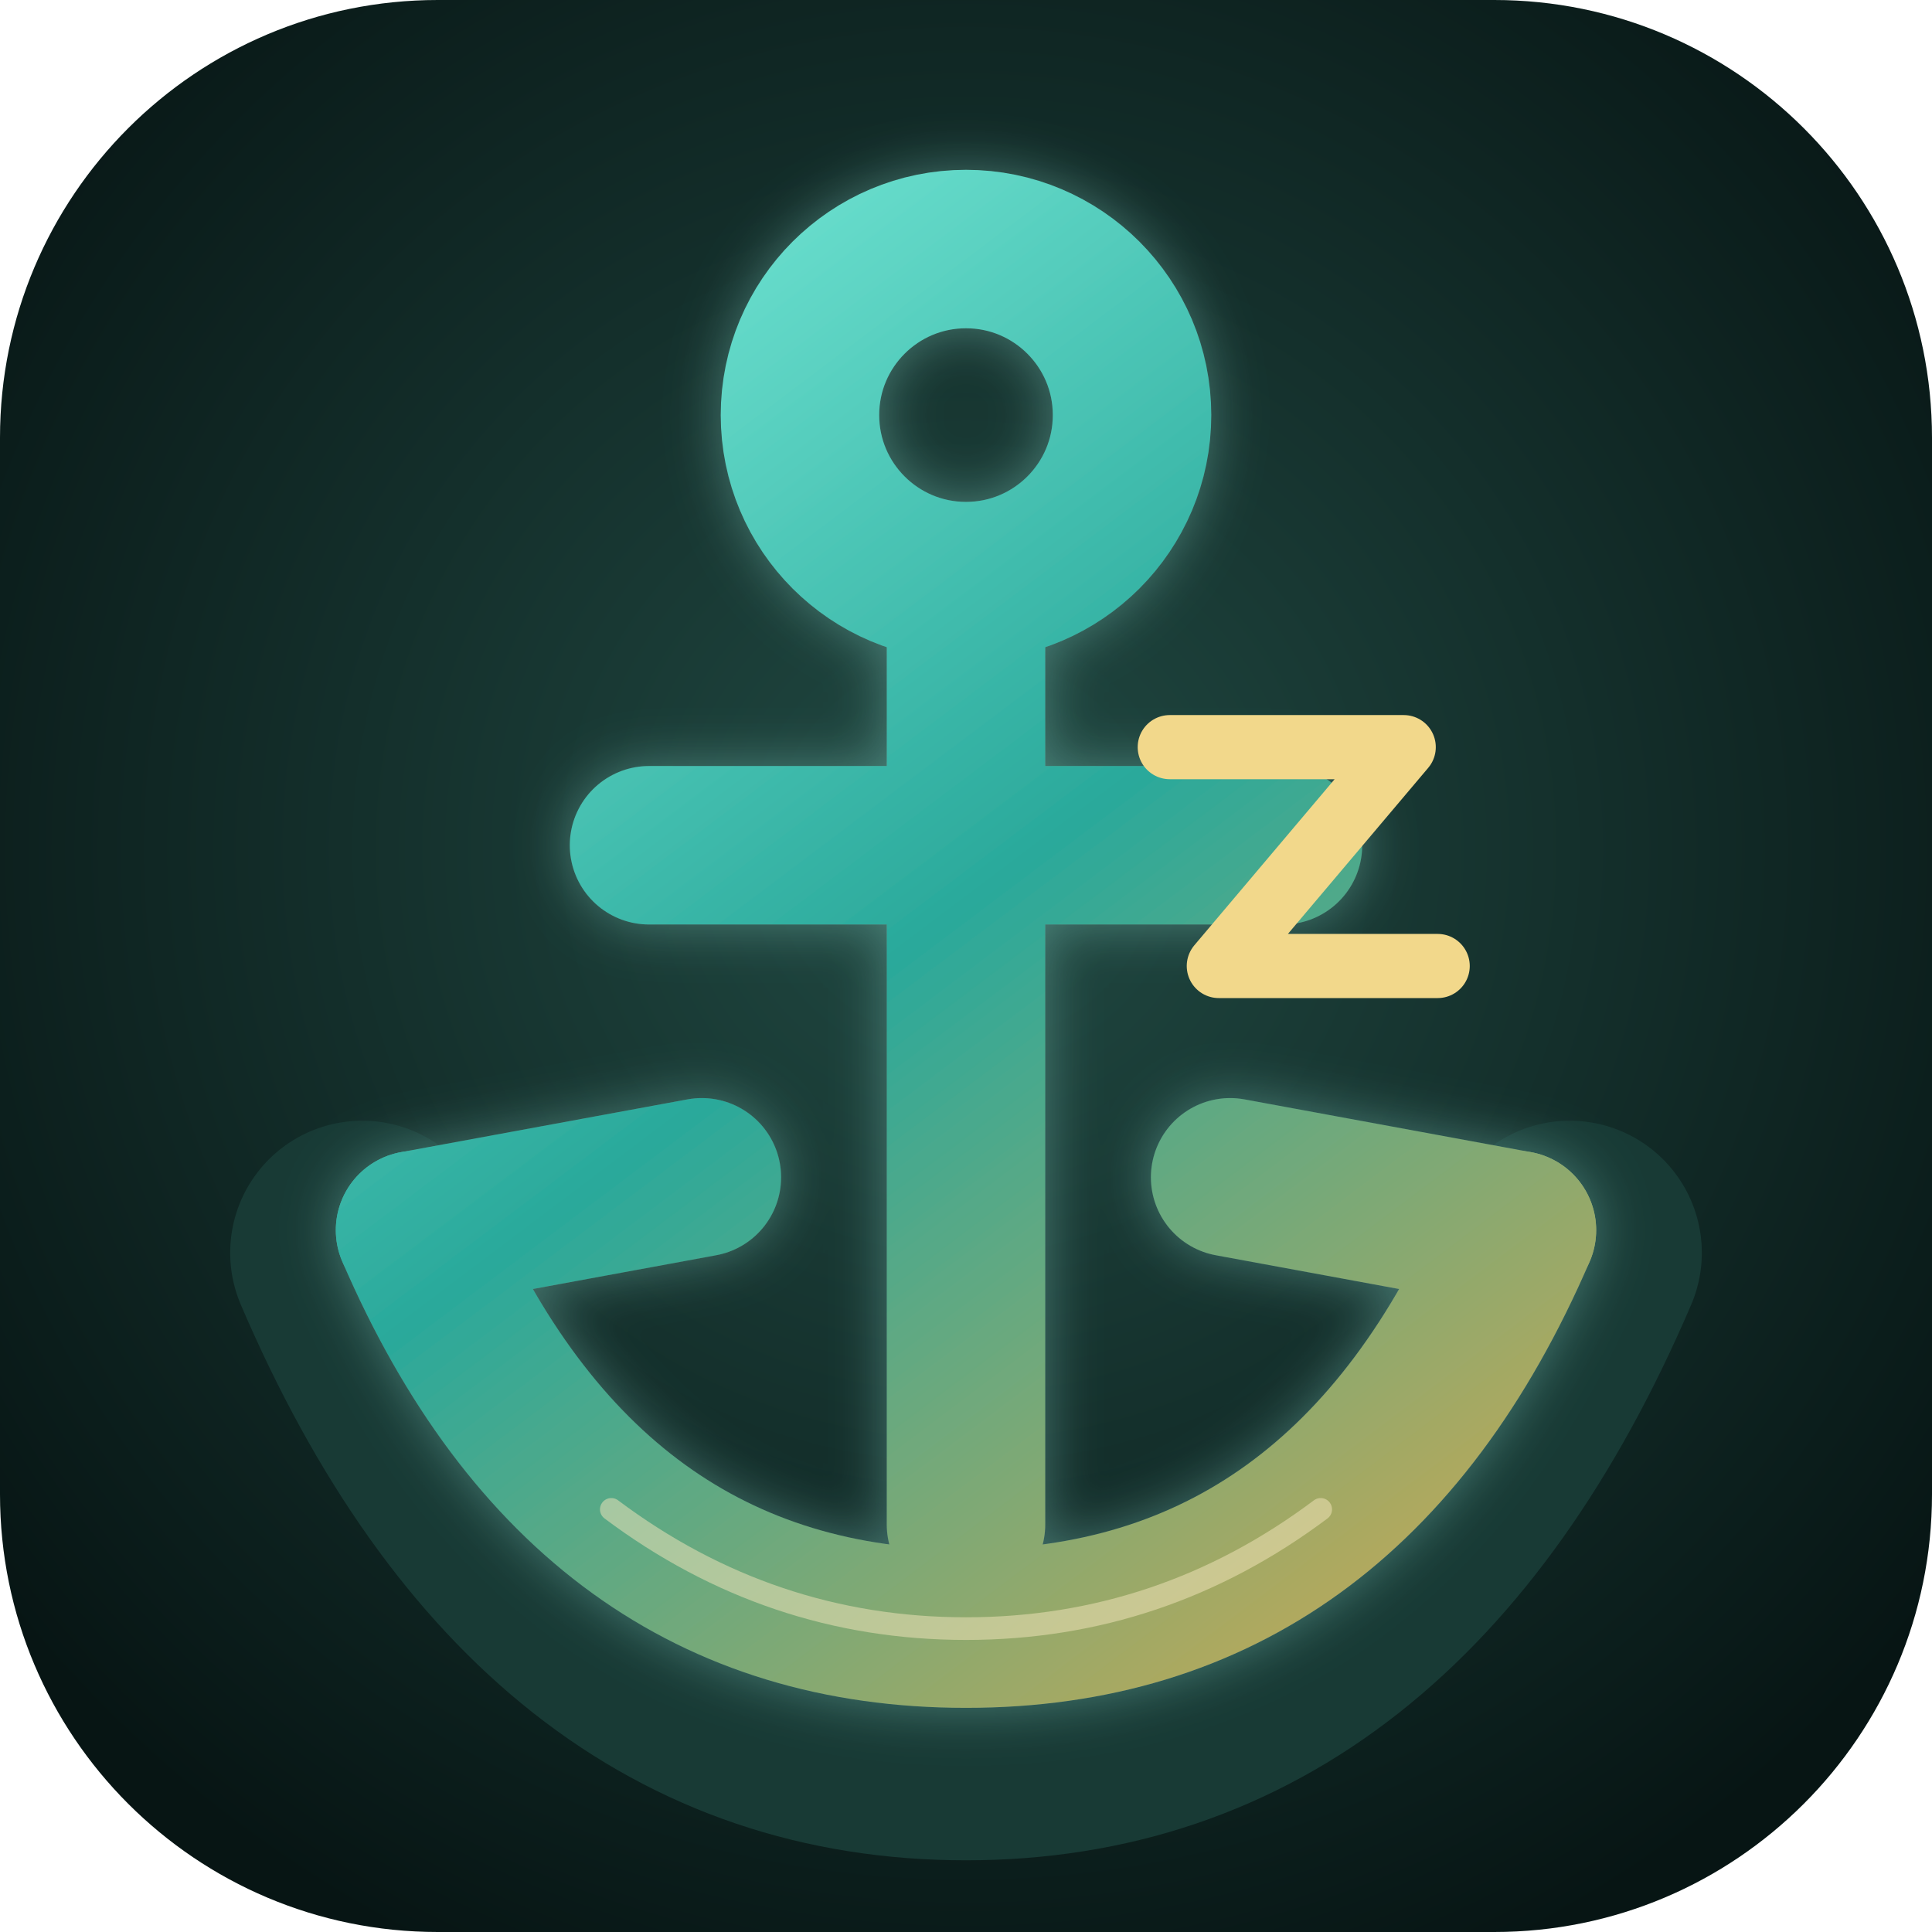
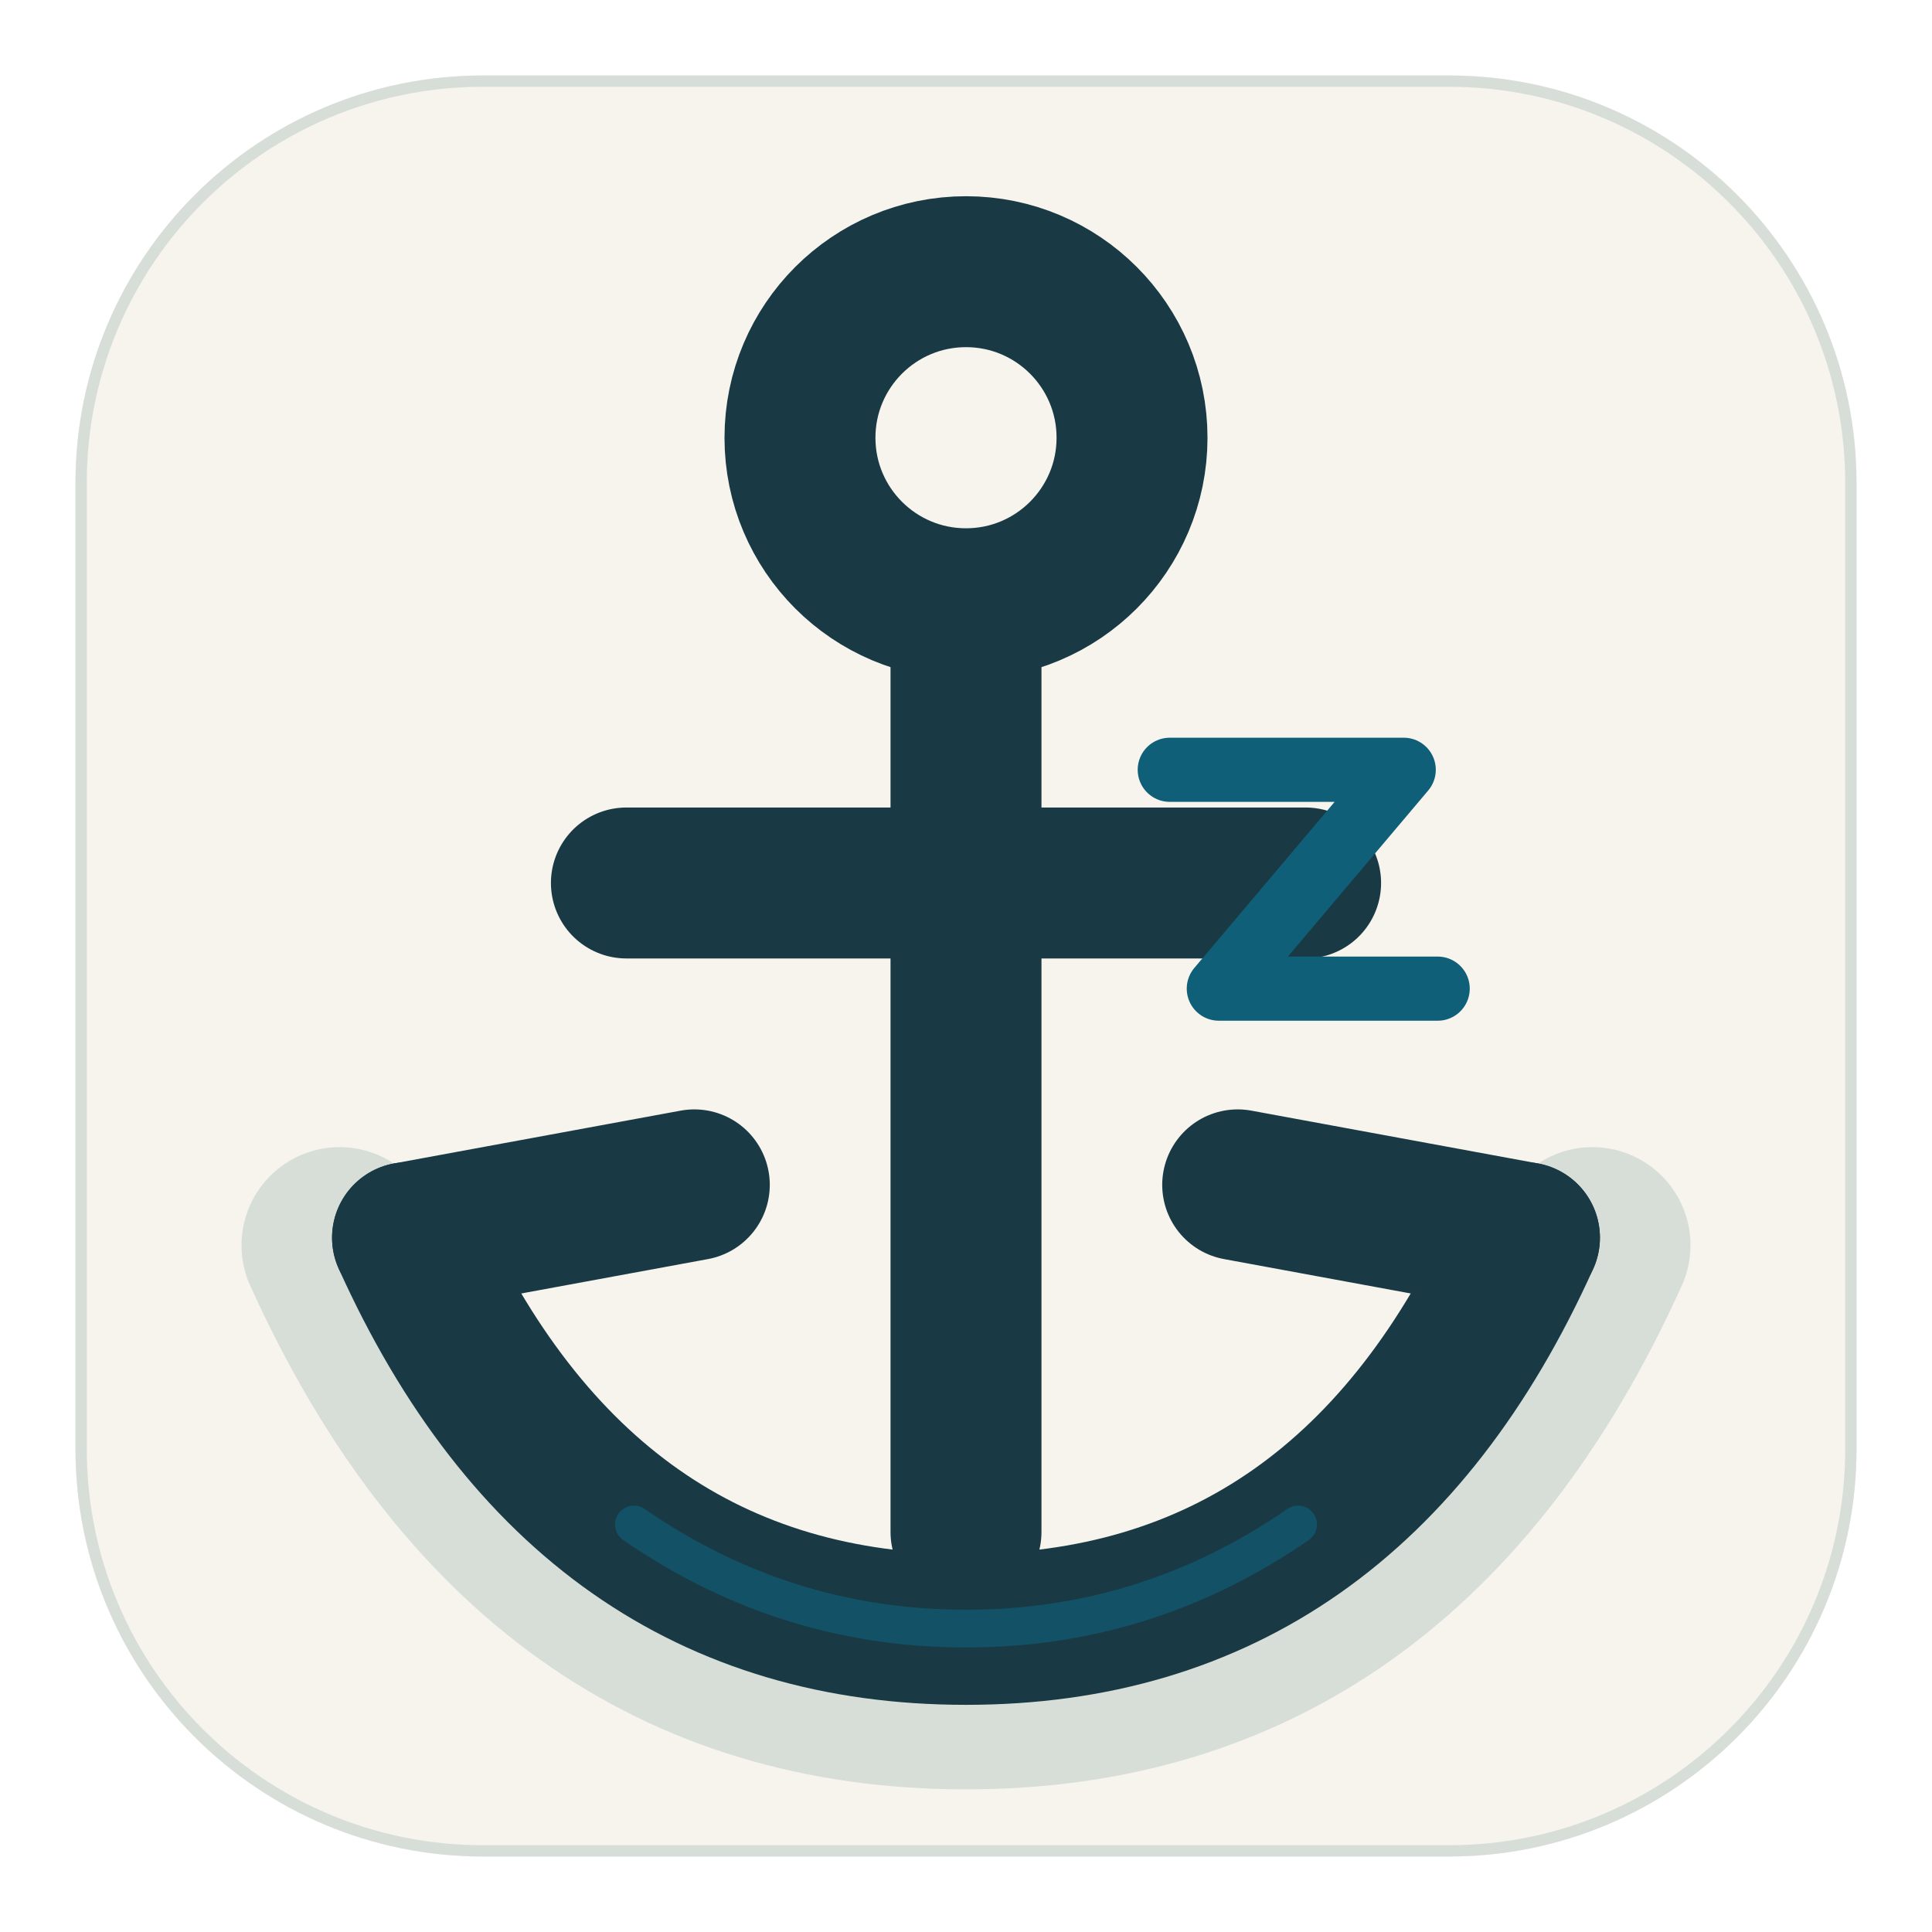
<svg xmlns="http://www.w3.org/2000/svg" viewBox="0 0 256 256" role="img" aria-labelledby="title desc">
-   <defs>
-     <linearGradient id="mark" x1="55" y1="25" x2="205" y2="224" gradientUnits="userSpaceOnUse">
-       <stop offset="0" stop-color="#7FF0DE" />
-       <stop offset="0.48" stop-color="#2AA99B" />
-       <stop offset="1" stop-color="#D4A94E" />
-     </linearGradient>
-     <radialGradient id="mist" cx="50%" cy="44%" r="63%">
-       <stop offset="0" stop-color="#214A43" />
-       <stop offset="1" stop-color="#071514" />
-     </radialGradient>
-     <filter id="soft" x="-25%" y="-25%" width="150%" height="150%">
-       <feGaussianBlur stdDeviation="3.5" result="blur" />
-       <feColorMatrix in="blur" type="matrix" values="0 0 0 0 0.35 0 0 0 0 0.92 0 0 0 0 0.82 0 0 0 0.35 0" />
-       <feMerge>
-         <feMergeNode />
-         <feMergeNode in="SourceGraphic" />
-       </feMerge>
-     </filter>
-   </defs>
-   <rect width="256" height="256" rx="58" fill="url(#mist)" />
-   <path d="M48 166c18 42 44.7 63 80 63s62-21 80-63" fill="none" stroke="#183A35" stroke-width="35" stroke-linecap="round" />
-   <g filter="url(#soft)" fill="none" stroke="url(#mark)" stroke-width="21" stroke-linecap="round" stroke-linejoin="round">
-     <circle cx="128" cy="55" r="22" />
-     <path d="M128 78v124" />
-     <path d="M86 112h84" />
-     <path d="M55 163c15.2 35.2 39.5 52.8 73 52.8s57.8-17.6 73-52.8" />
-     <path d="M55 163l38-7" />
-     <path d="M201 163l-38-7" />
+   <rect x="10" y="10" width="236" height="236" rx="54" fill="#F7F4EE" />
+   <rect x="10.75" y="10.75" width="234.5" height="234.5" rx="53.25" fill="none" stroke="#D7DED8" stroke-width="1.5" />
+   <path d="M45 165c17.8 39.4 45.5 59.1 83 59.1S193.2 204.4 211 165" fill="none" stroke="#D7DED8" stroke-width="26" stroke-linecap="round" />
+   <g fill="none" stroke="#193944" stroke-width="20" stroke-linecap="round" stroke-linejoin="round">
+     <circle cx="128" cy="58" r="22" />
+     <path d="M128 82v121" />
+     <path d="M83 117h90" />
+     <path d="M54 164c15.6 34.6 40.3 51.9 74 51.9S186.4 198.6 202 164" />
+     <path d="M54 164l38-7" />
+     <path d="M202 164l-38-7" />
  </g>
-   <path d="M155 99h31l-24.5 29h29" fill="none" stroke="#F2D88B" stroke-width="8.5" stroke-linecap="round" stroke-linejoin="round" />
-   <path d="M81 200c14 10.5 29.7 15.8 47 15.8s33-5.3 47-15.8" fill="none" stroke="#F5E8BD" stroke-width="3" stroke-linecap="round" opacity="0.5" />
+   <path d="M155 102h31l-24.5 29h29" fill="none" stroke="#0F5F78" stroke-width="8.5" stroke-linecap="round" stroke-linejoin="round" />
+   <path d="M84 202c13.3 9.2 28 13.8 44 13.8s30.7-4.6 44-13.8" fill="none" stroke="#0F5F78" stroke-width="5" stroke-linecap="round" opacity="0.65" />
</svg>
